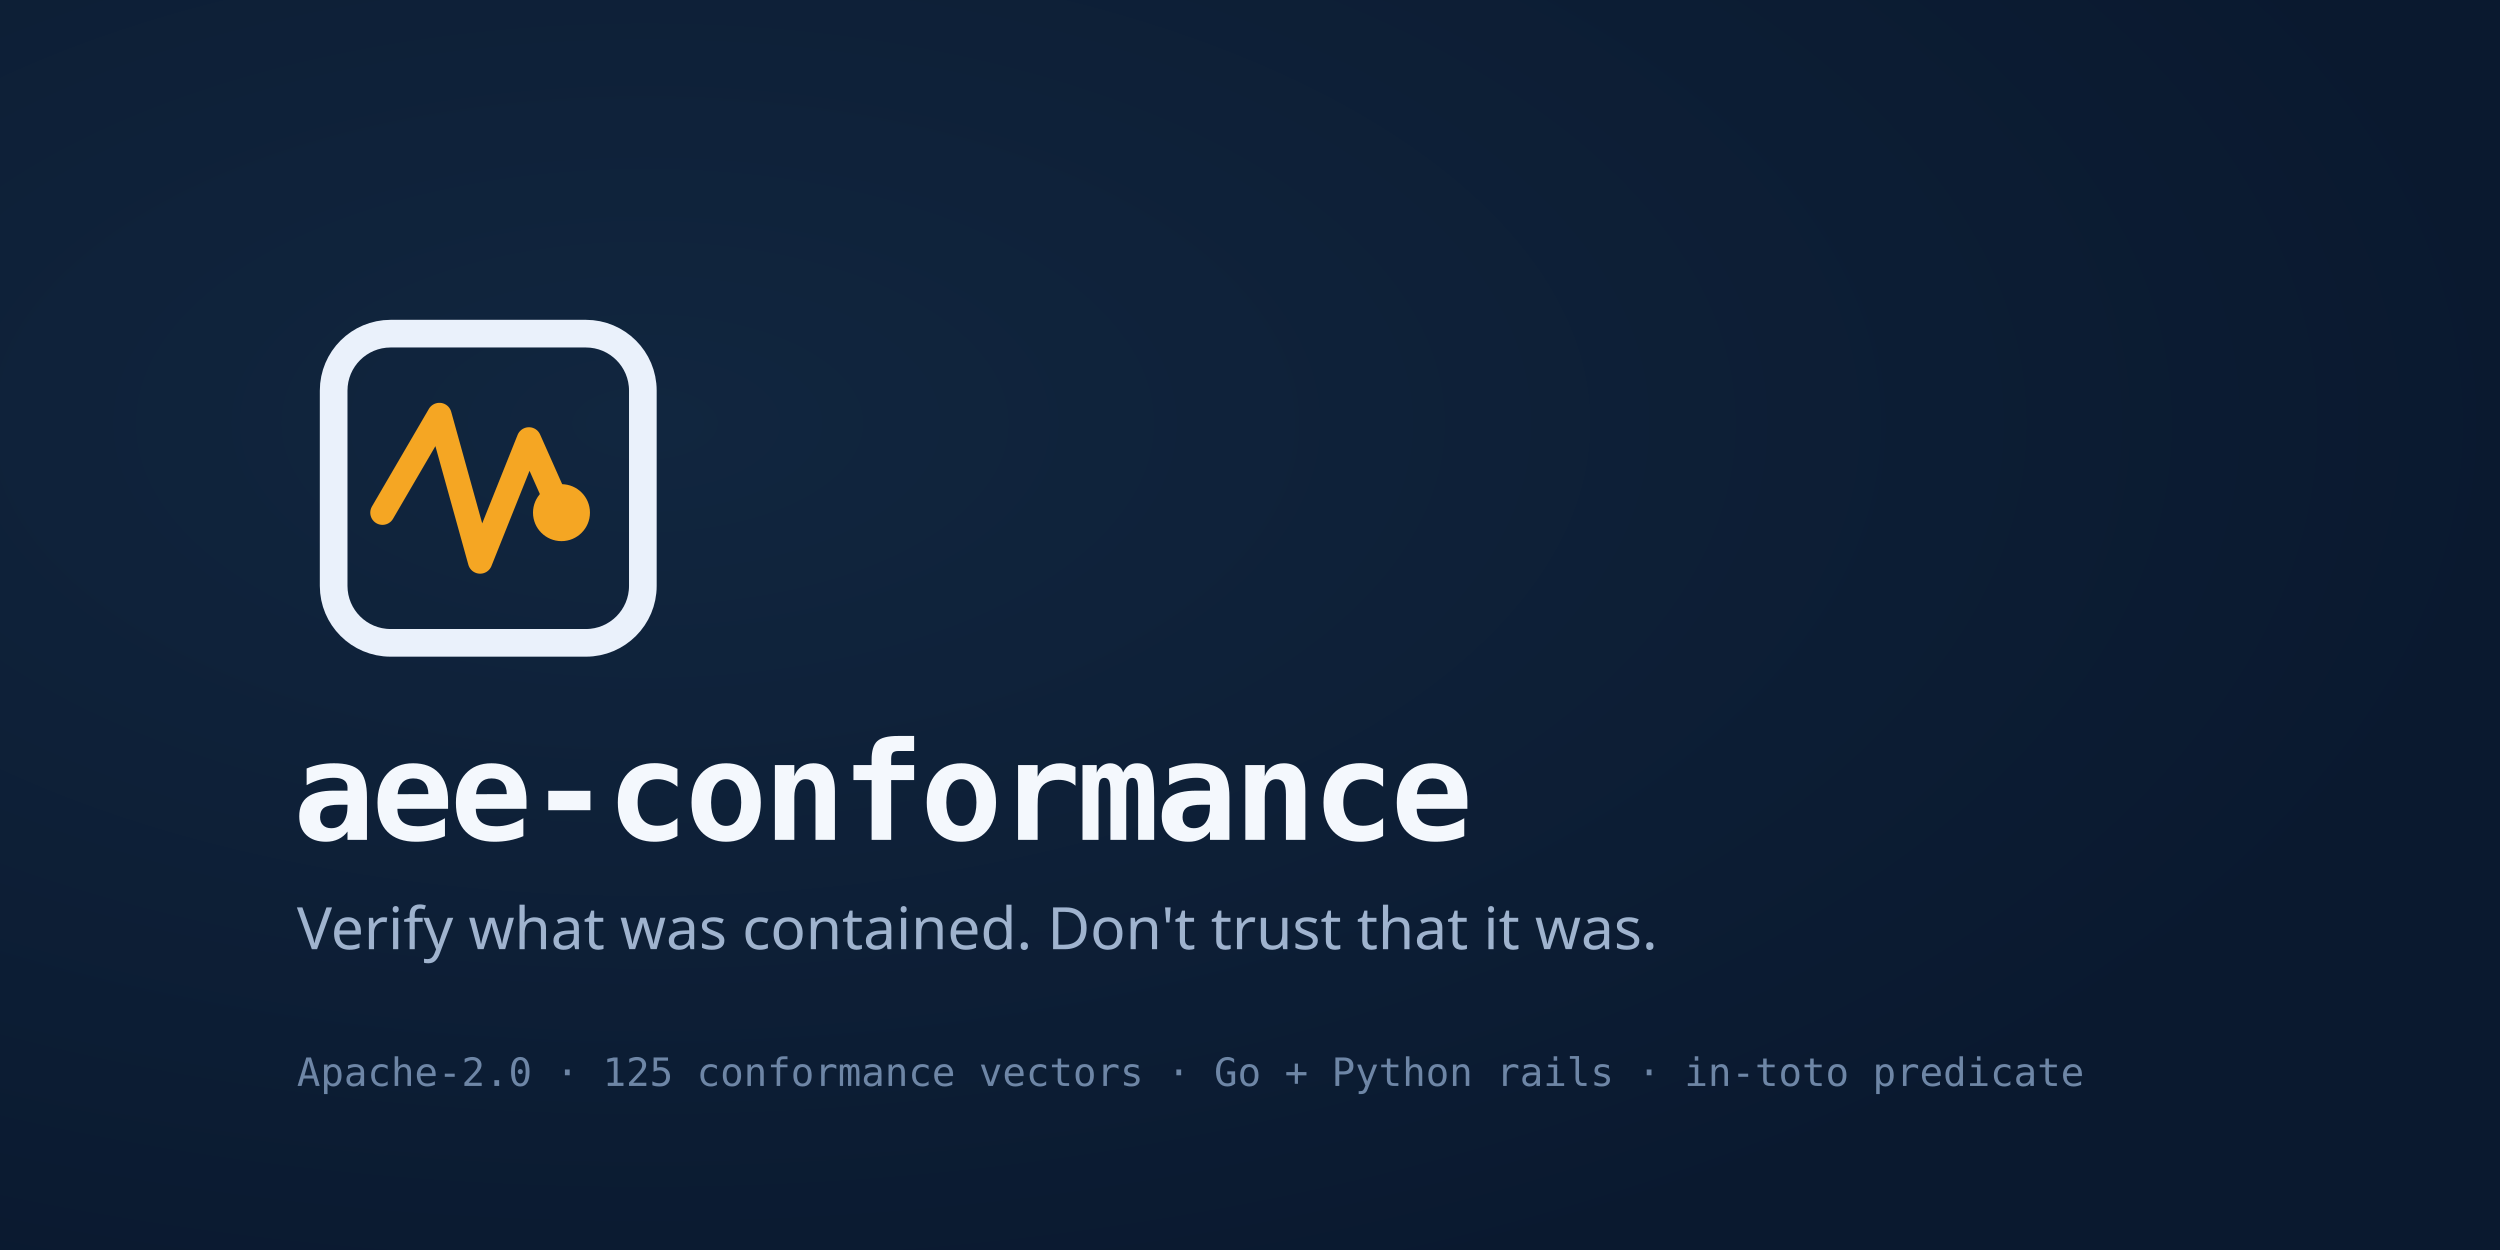
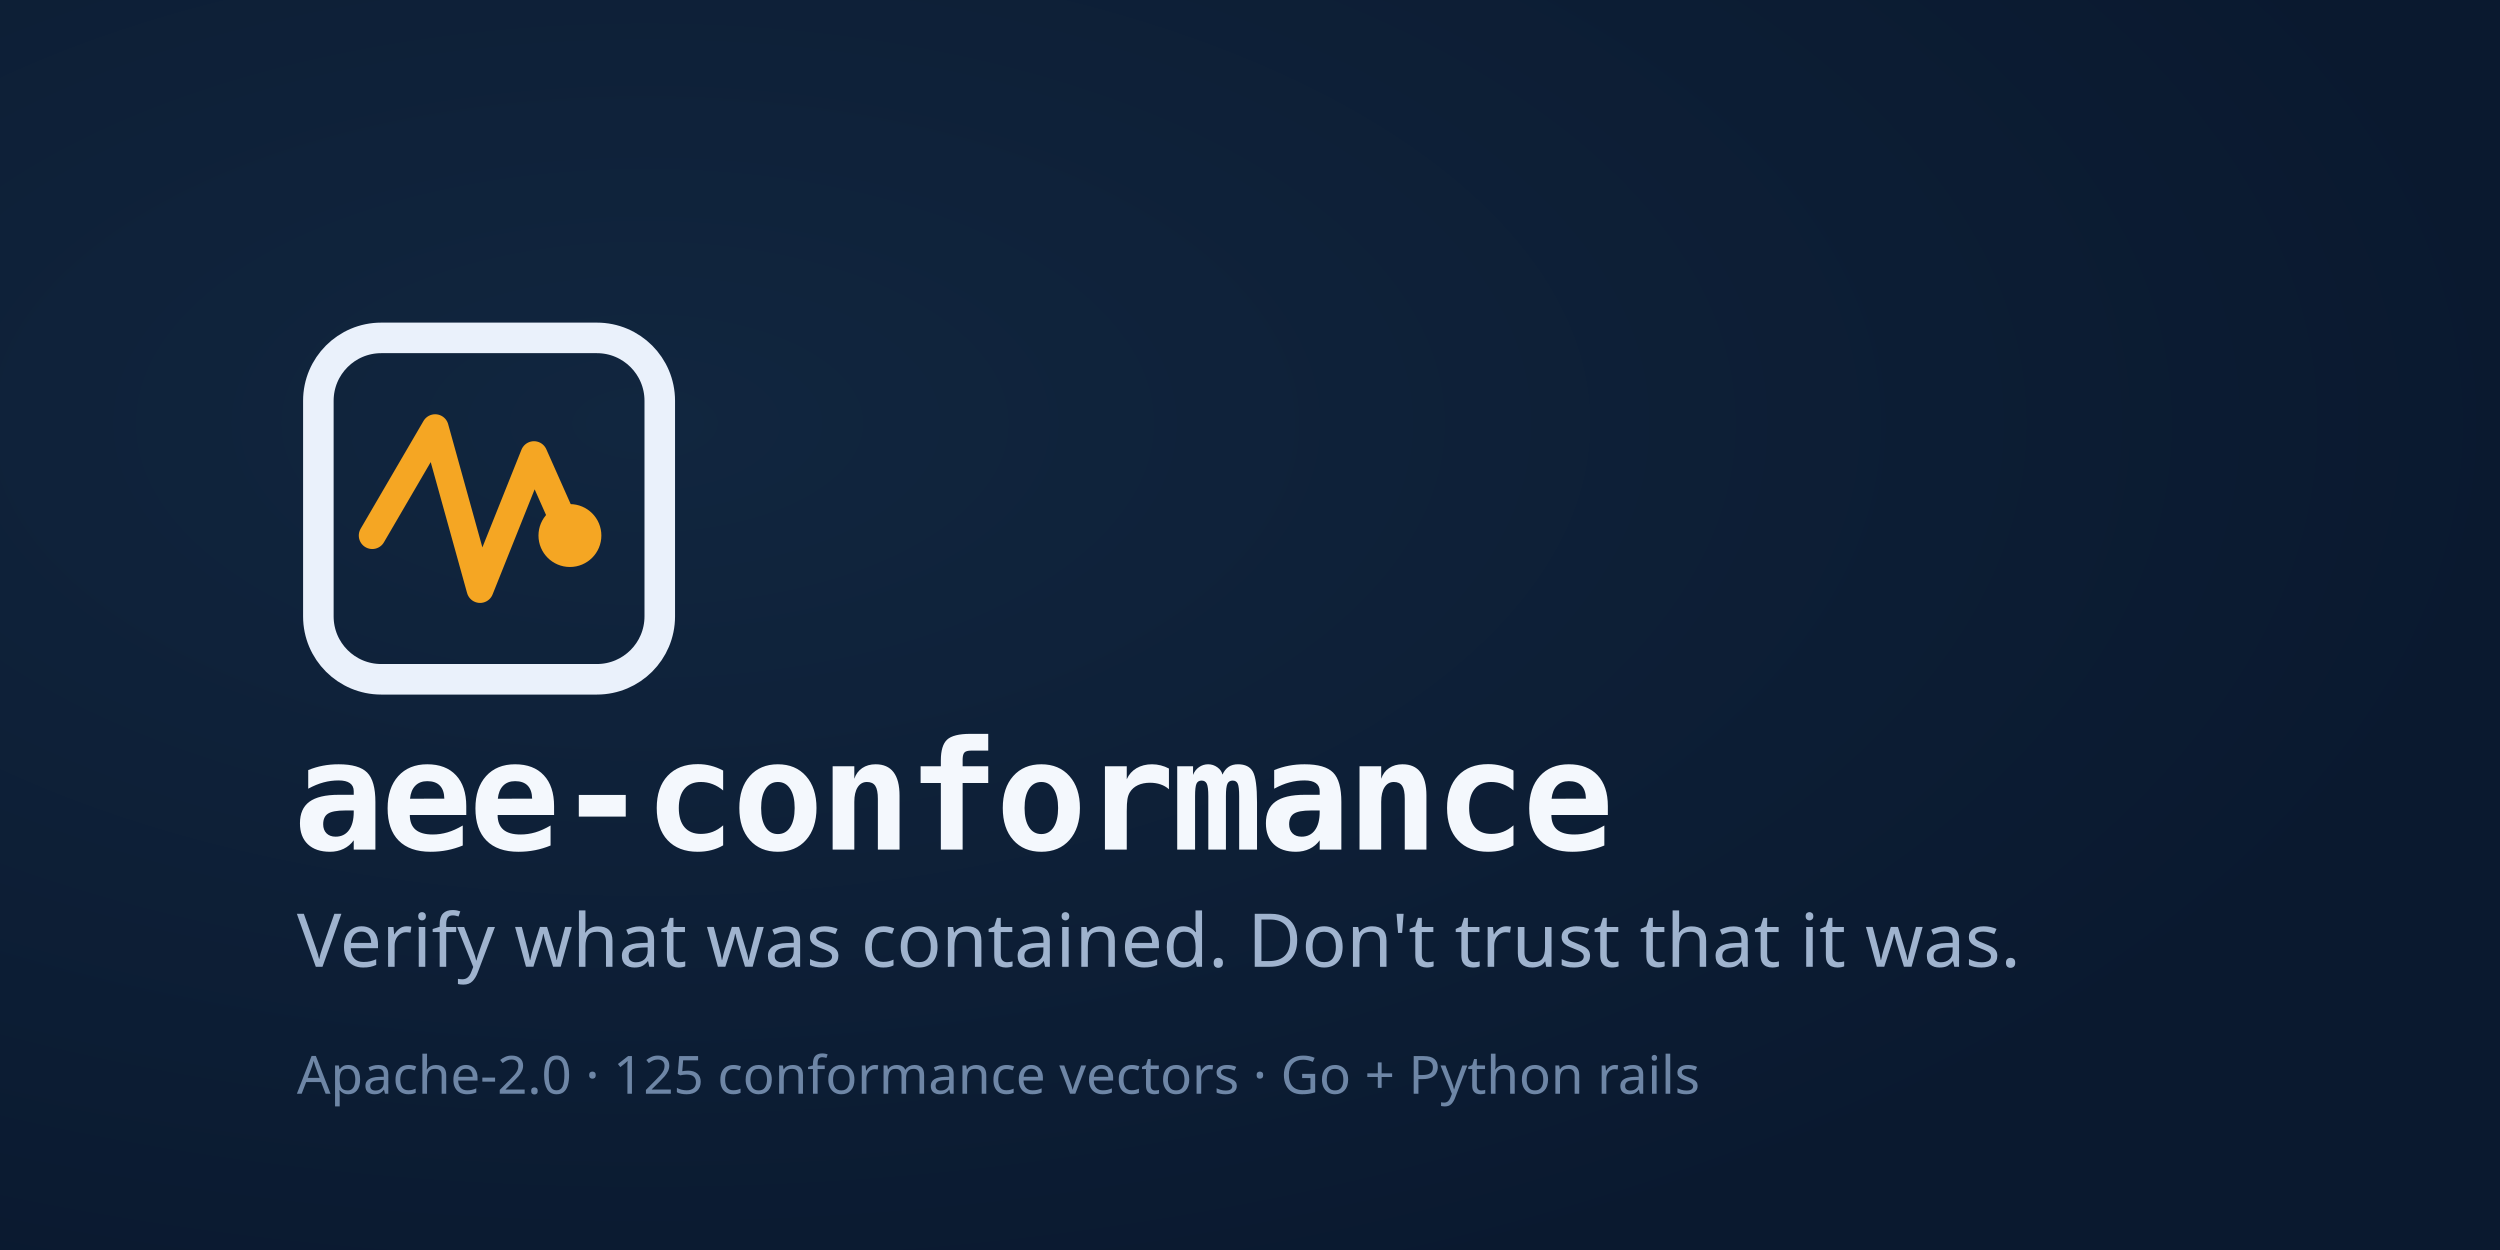
<svg xmlns="http://www.w3.org/2000/svg" viewBox="0 0 1280 640" role="img" aria-label="aee-conformance social preview">
  <defs>
    <radialGradient id="vg" cx="26%" cy="34%" r="75%">
      <stop offset="0" stop-color="#11263F" />
      <stop offset="1" stop-color="#0A192F" />
    </radialGradient>
  </defs>
  <rect width="1280" height="640" fill="url(#vg)" />
-   <g transform="translate(150,150) scale(4.166)">
+   <g transform="translate(140,150) scale(4.6)">
    <rect x="5" y="5" width="38" height="38" rx="7" fill="none" stroke="#EAF1FB" stroke-width="3.4" />
    <path d="M11 27 L18 15 L23 33 L29 18 L33 27" fill="none" stroke="#F5A623" stroke-width="3" stroke-linejoin="round" stroke-linecap="round" />
    <circle cx="33" cy="27" r="3.5" fill="#F5A623" />
  </g>
-   <text x="150" y="430" font-family="monospace" font-size="70" font-weight="700" fill="#F4F8FD" letter-spacing="-2">aee-conformance</text>
-   <text x="152" y="486" font-family="sans-serif" font-size="30" fill="#9FB3CE">Verify what was contained. Don't trust that it was.</text>
-   <text x="152" y="556" font-family="monospace" font-size="20" fill="#6E86A6">Apache-2.0 · 125 conformance vectors · Go + Python rails · in-toto predicate</text>
+   <text x="150" y="435" font-family="monospace" font-size="78" font-weight="700" fill="#F4F8FD" letter-spacing="-2">aee-conformance</text>
+   <text x="152" y="495" font-family="sans-serif" font-size="38" fill="#9FB3CE">Verify what was contained. Don't trust that it was.</text>
+   <text x="152" y="560" font-family="sans-serif" font-size="27" fill="#6E86A6">Apache-2.0 · 125 conformance vectors · Go + Python rails</text>
</svg>
